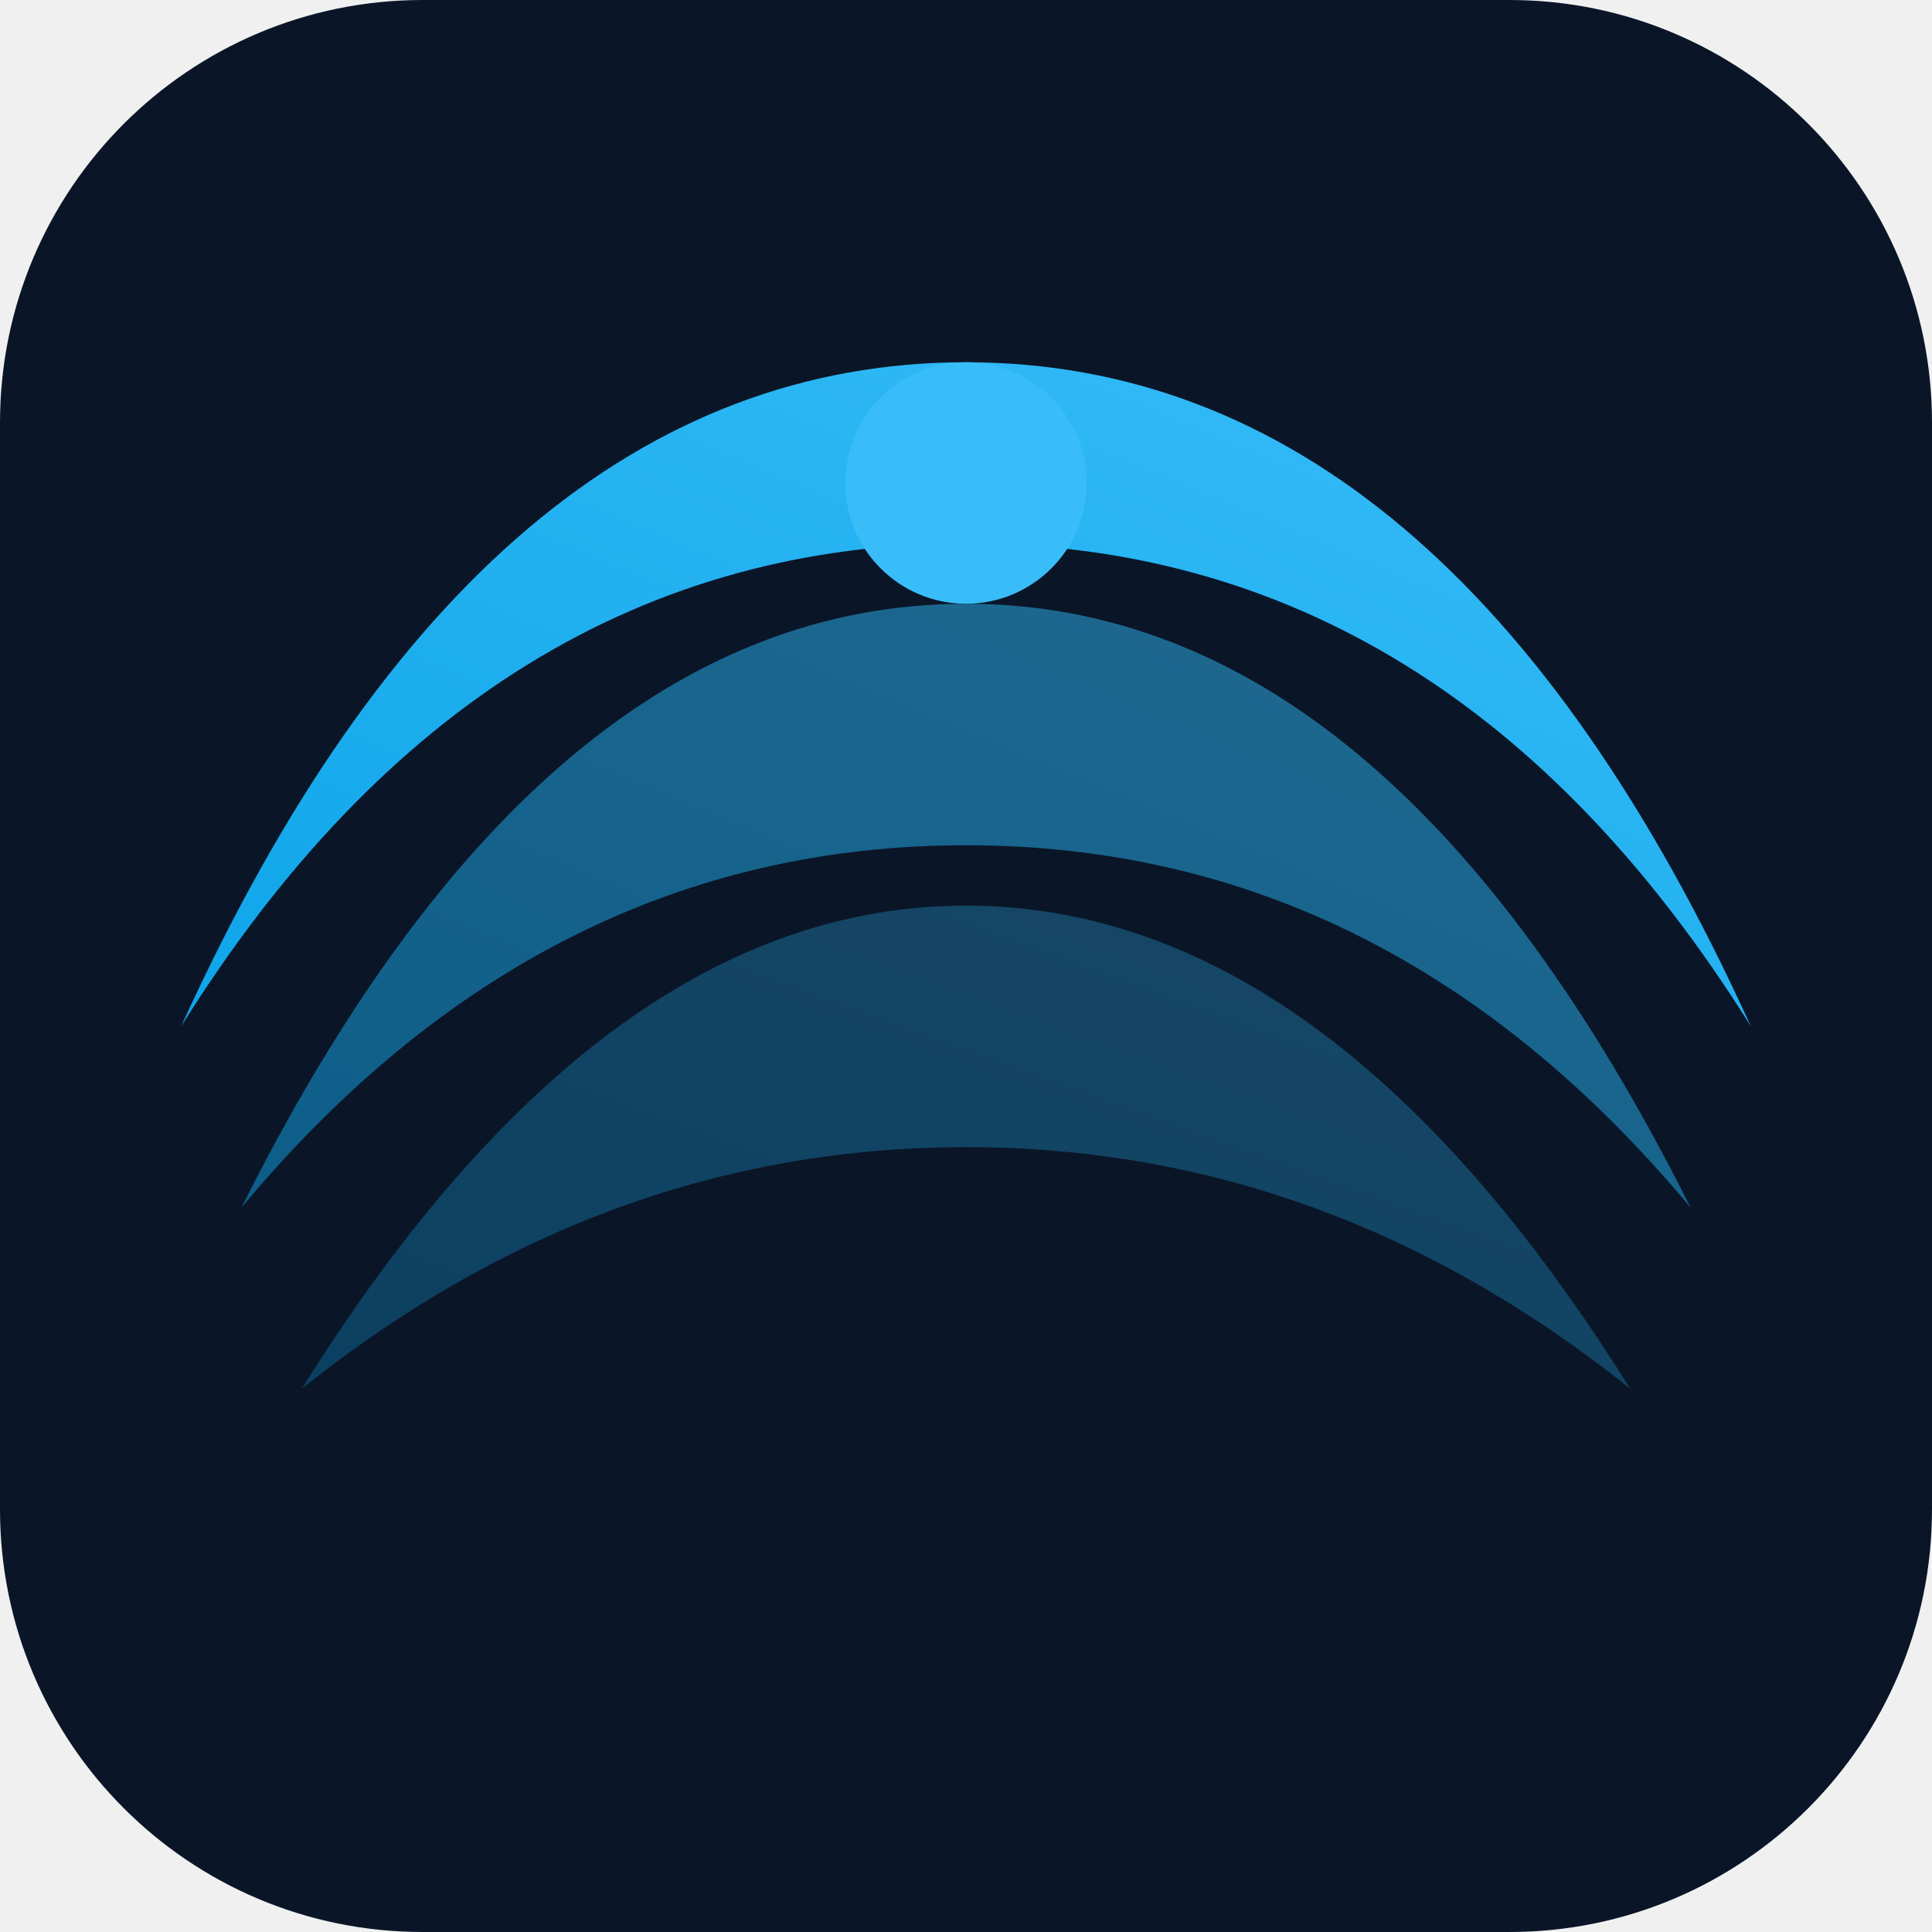
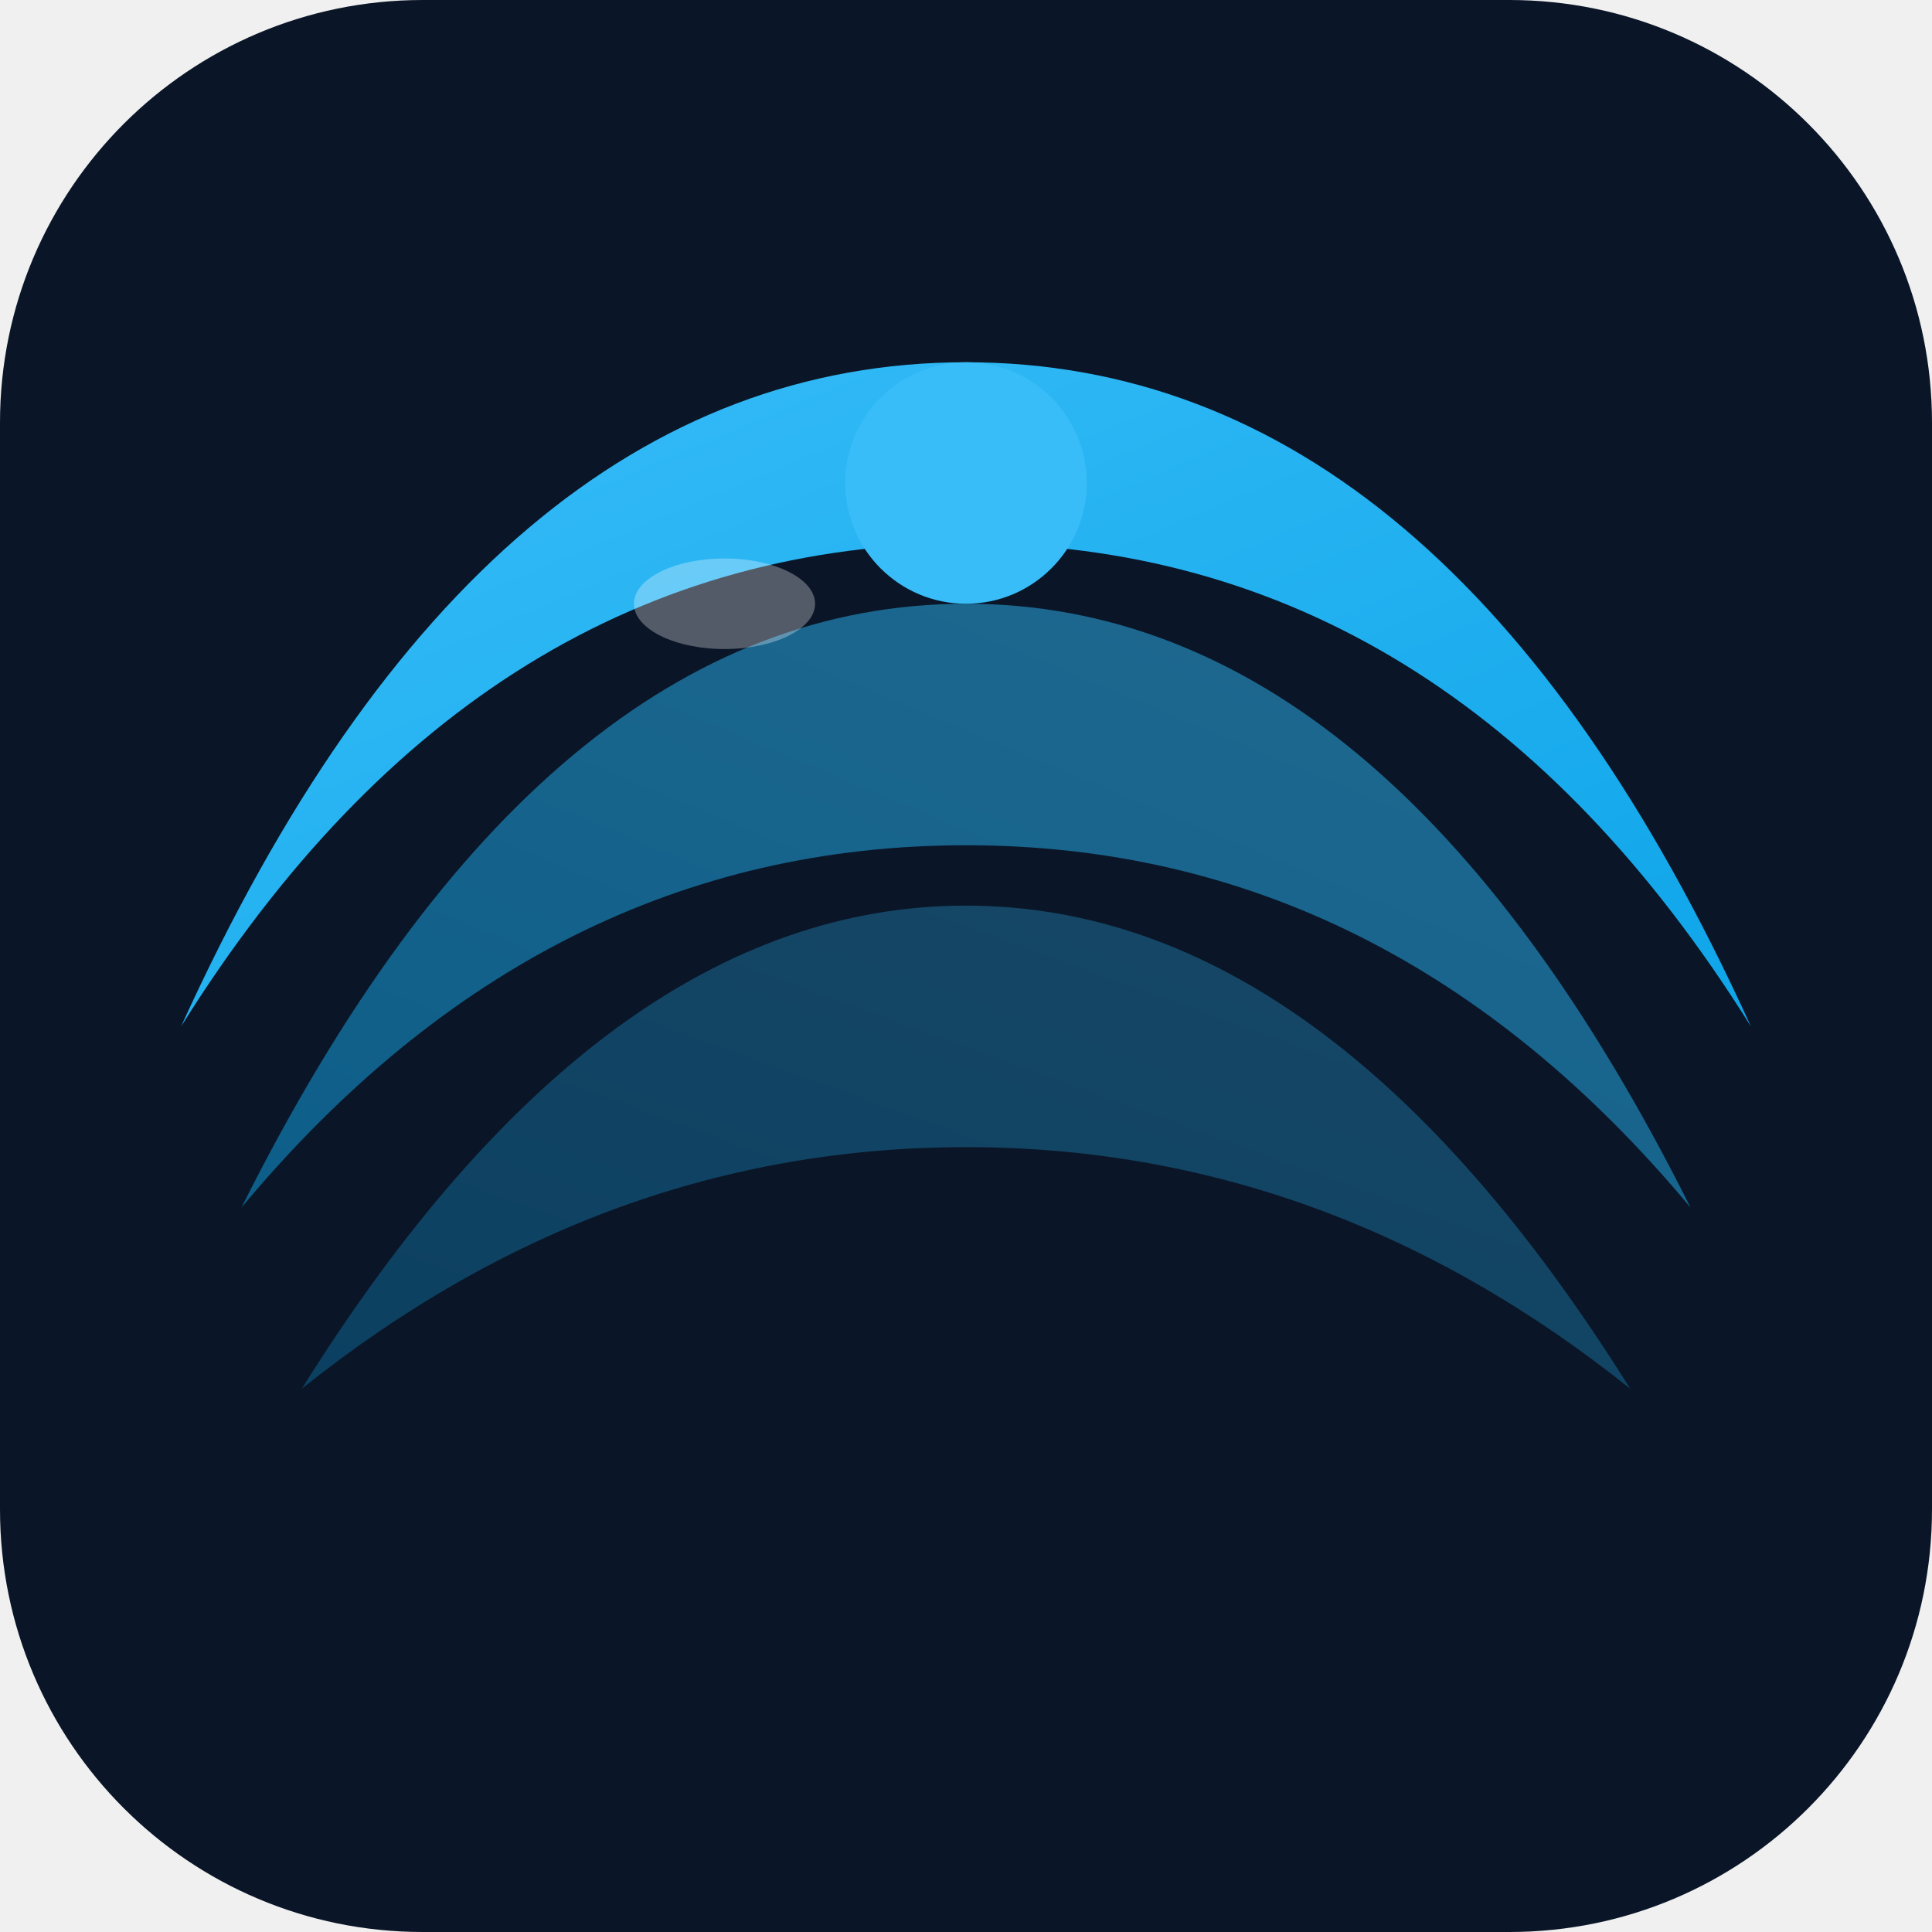
<svg xmlns="http://www.w3.org/2000/svg" viewBox="0 0 64 64">
  <defs>
    <linearGradient id="surfaceGradient" x1="0%" y1="100%" x2="100%" y2="0%">
      <stop offset="0%" stop-color="#0EA5E9" />
      <stop offset="100%" stop-color="#38BDF8" />
    </linearGradient>
+     <linearGradient id="waveGradient" x1="0%" y1="0%" x2="100%" y2="100%">
+       <stop offset="0%" stop-color="#38BDF8" />
+       <stop offset="100%" stop-color="#0EA5E9" />
+     </linearGradient>
  </defs>
  <rect width="64" height="64" rx="14" fill="#0A1628" />
  <path d="M10 46 Q20 38 32 38 Q44 38 54 46 Q44 30 32 30 Q20 30 10 46 Z" fill="url(#surfaceGradient)" opacity="0.3" />
  <path d="M8 40 Q18 28 32 28 Q46 28 56 40 Q46 20 32 20 Q18 20 8 40 Z" fill="url(#surfaceGradient)" opacity="0.5" />
-   <path d="M6 34 Q16 18 32 18 Q48 18 58 34 Q48 12 32 12 Q16 12 6 34 Z" fill="url(#surfaceGradient)" />
+   <path d="M6 34 Q16 18 32 18 Q48 18 58 34 Q48 12 32 12 Q16 12 6 34 Z" fill="url(#waveGradient)" />
  <circle cx="32" cy="16" r="4" fill="#38BDF8" />
+   <ellipse cx="24" cy="20" rx="3" ry="1.5" fill="#FFFFFF" opacity="0.3" />
</svg>
